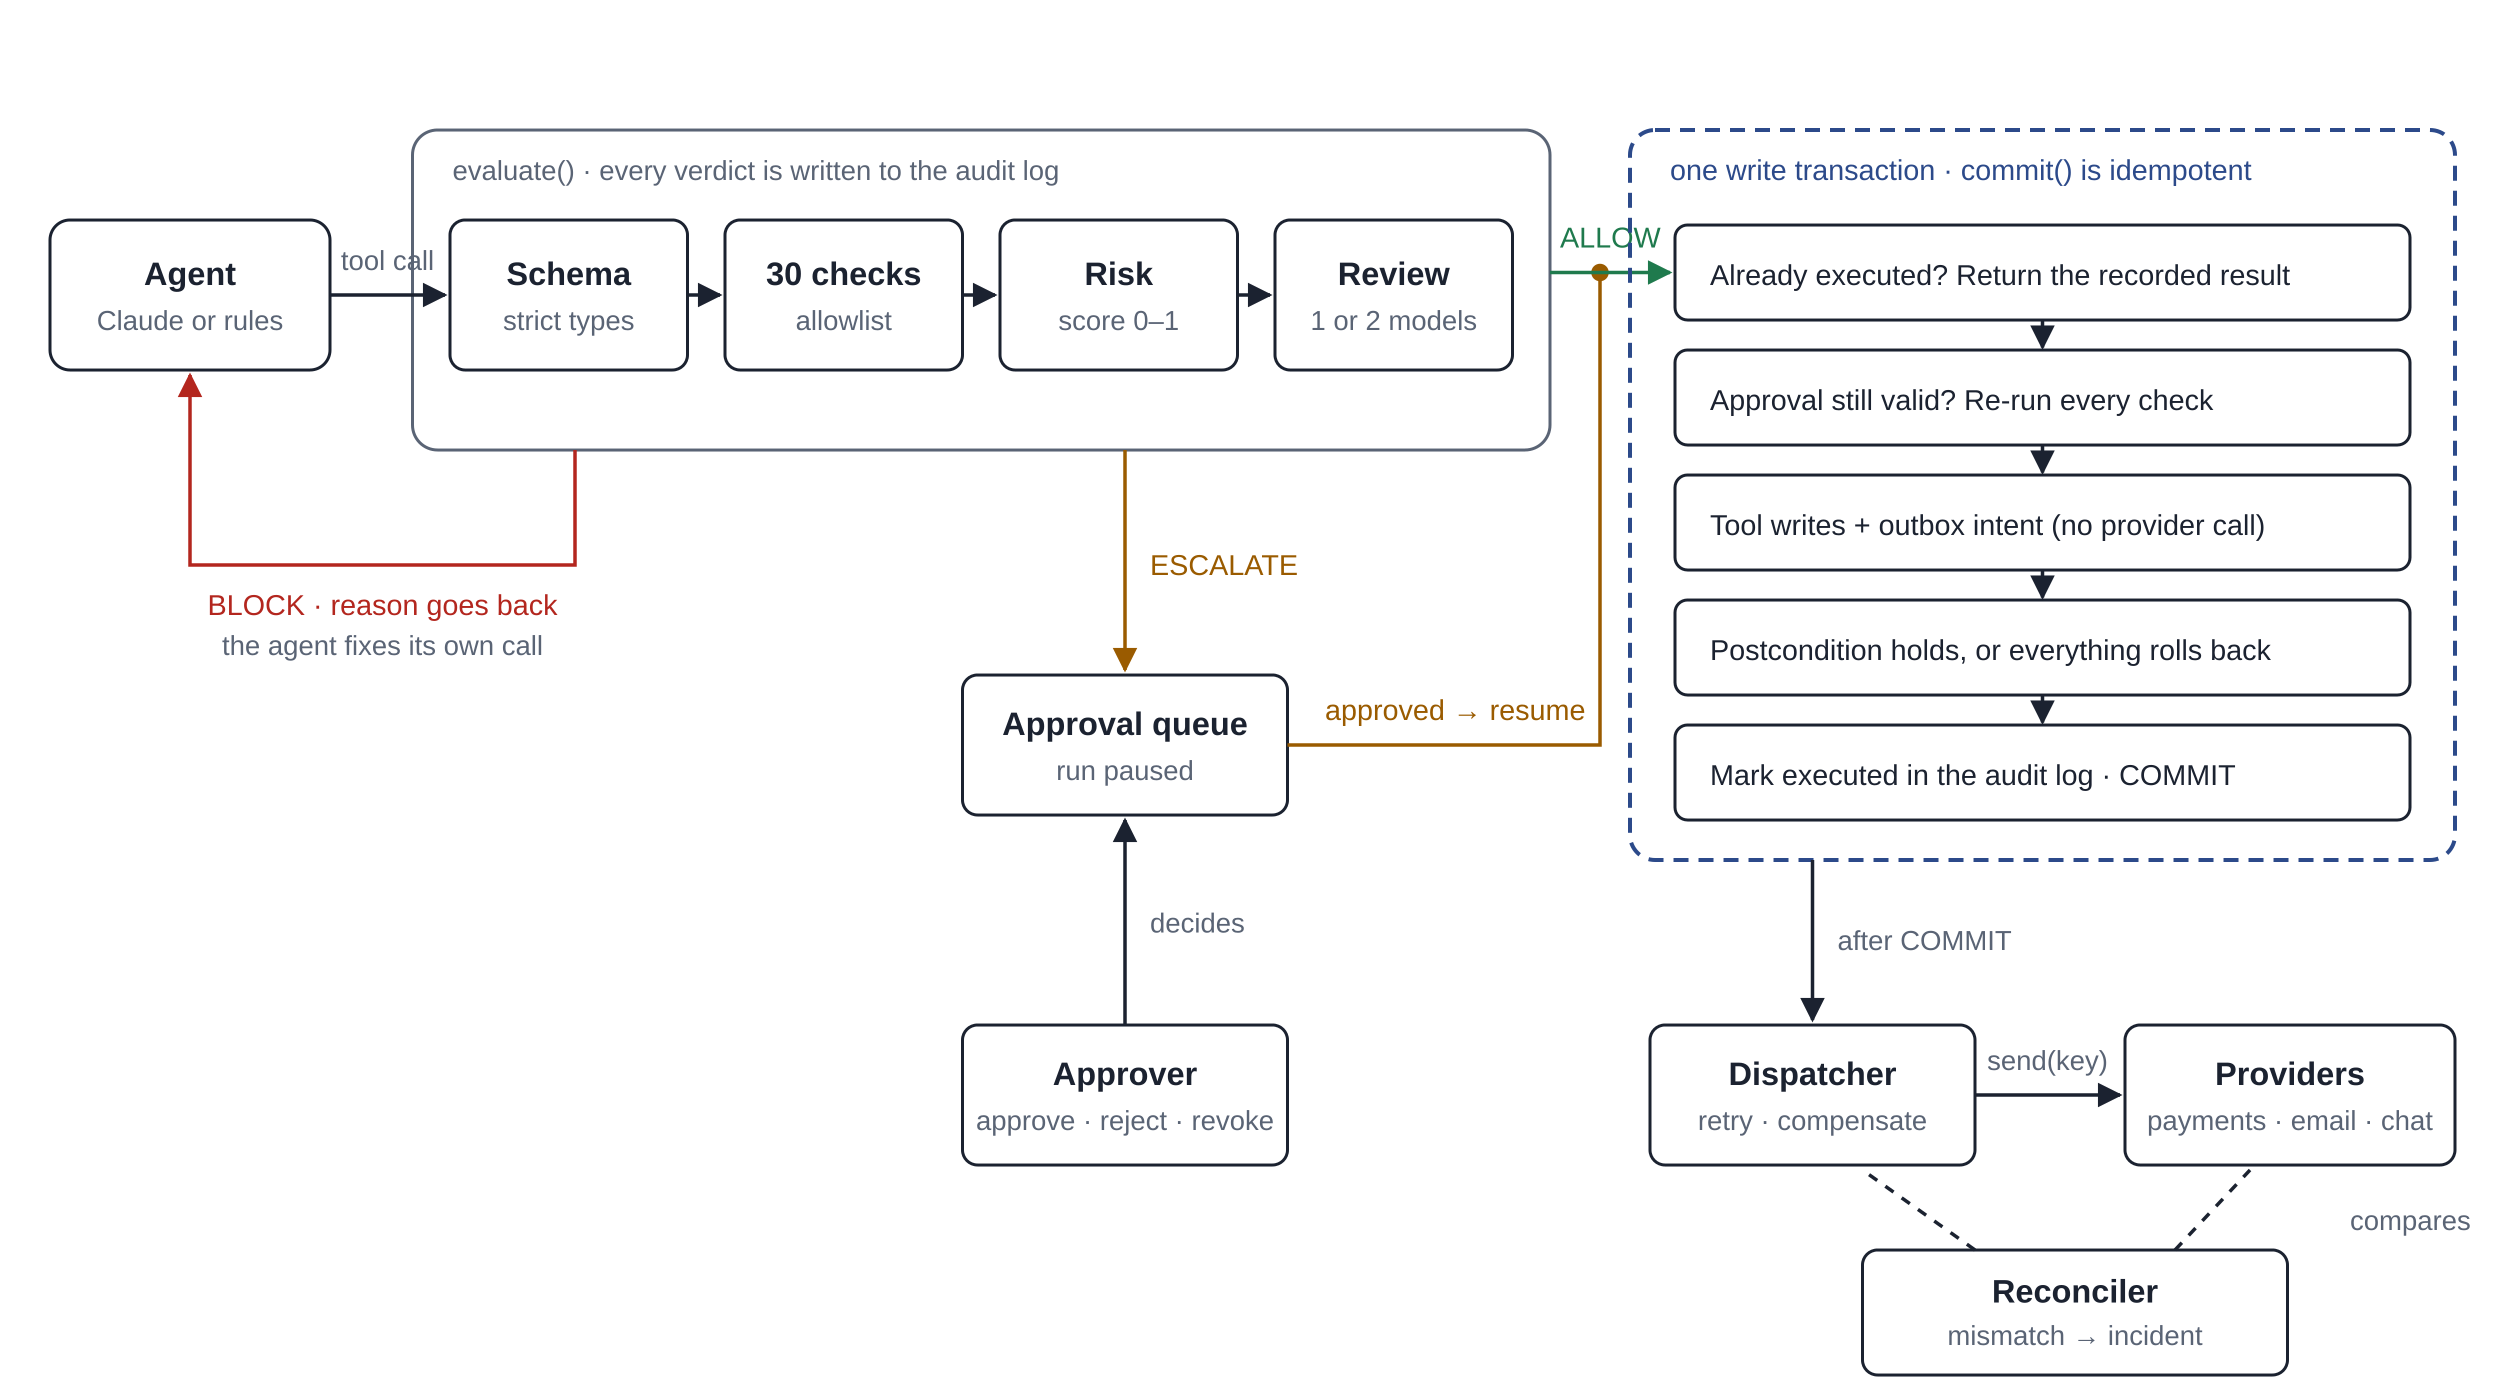
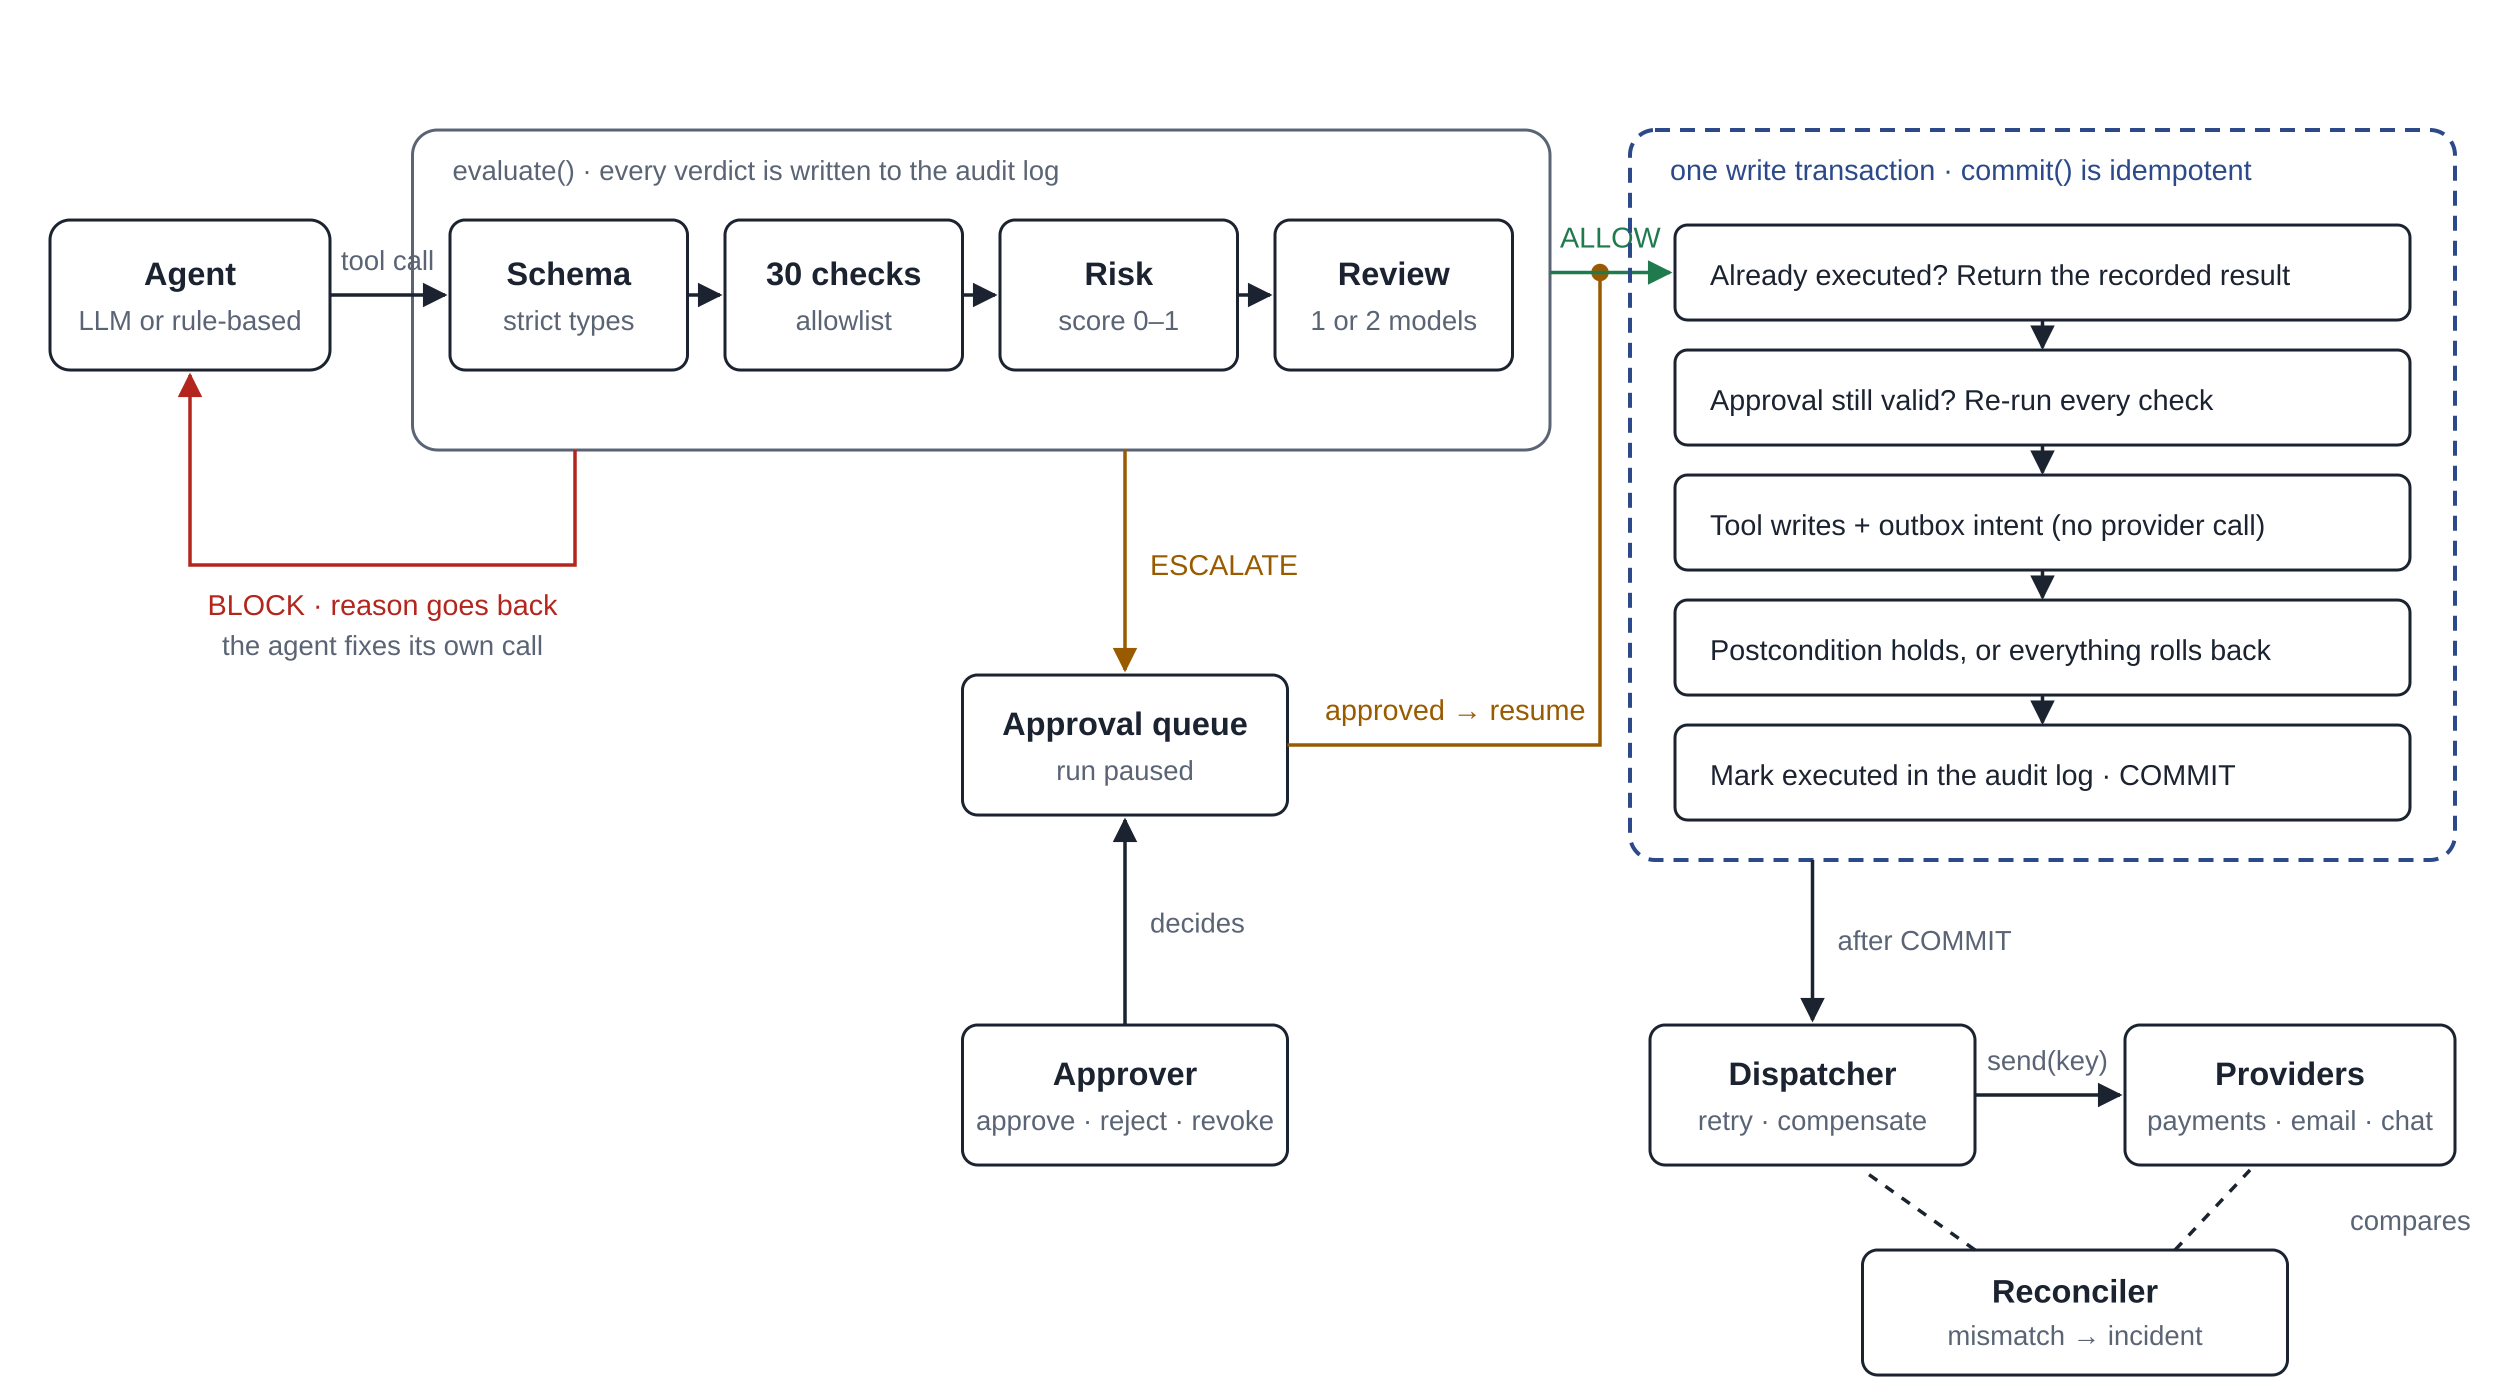
<svg xmlns="http://www.w3.org/2000/svg" viewBox="0 0 1000 560" width="1000" height="560" color="#1b2230" role="img" aria-label="A proposed tool call passes schema, allowlist checks, risk scoring and model review. Blocked calls return to the agent with a reason; escalated calls wait in the approval queue for a person; allowed and approved calls run inside one write transaction that re-checks everything and records an outbox intent. Only after commit does the dispatcher call the payment and email providers, and the reconciler compares their records with ours.">
  <rect width="1000" height="560" fill="#ffffff" />
  <defs>
    <style>
  text { font-family: "IBM Plex Sans", Arial, Helvetica, sans-serif; fill: #1b2230; }
  .t { font-size: 13px; font-weight: 600; }
  .s { font-size: 11px; fill: #5a6475; }
  .lbl { font-size: 11.5px; font-weight: 500; }
  .box { fill: #ffffff; stroke: #1b2230; stroke-width: 1.2; }
  .frame { fill: none; stroke: #5a6475; stroke-width: 1.2; }
  .txn { fill: none; stroke: #2c4a8a; stroke-width: 1.6; stroke-dasharray: 6 4; }
  .edge { fill: none; stroke: #1b2230; stroke-width: 1.4; }
  .allow { stroke: #1f7a4d; } .esc { stroke: #9a5b00; } .block { stroke: #b3261e; }
  .fill-allow { fill: #1f7a4d; } .fill-esc { fill: #9a5b00; } .fill-block { fill: #b3261e; } .fill-accent { fill: #2c4a8a; }
  .dashed { stroke-dasharray: 4 4; }
</style>
    <marker id="ah" viewBox="0 0 10 10" refX="9" refY="5" markerWidth="7" markerHeight="7" orient="auto-start-reverse">
      <path d="M0,0 L10,5 L0,10 z" fill="currentColor" />
    </marker>
    <marker id="ah-allow" viewBox="0 0 10 10" refX="9" refY="5" markerWidth="7" markerHeight="7" orient="auto-start-reverse">
      <path d="M0,0 L10,5 L0,10 z" class="fill-allow" />
    </marker>
    <marker id="ah-esc" viewBox="0 0 10 10" refX="9" refY="5" markerWidth="7" markerHeight="7" orient="auto-start-reverse">
      <path d="M0,0 L10,5 L0,10 z" class="fill-esc" />
    </marker>
    <marker id="ah-block" viewBox="0 0 10 10" refX="9" refY="5" markerWidth="7" markerHeight="7" orient="auto-start-reverse">
      <path d="M0,0 L10,5 L0,10 z" class="fill-block" />
    </marker>
  </defs>
  <rect class="box" x="20" y="88" width="112" height="60" rx="8" />
  <text class="t" x="76" y="114" text-anchor="middle">Agent</text>
-   <text class="s" x="76" y="132" text-anchor="middle">Claude or rules</text>
+   <text class="s" x="76" y="132" text-anchor="middle">LLM or rule-based</text>
  <rect class="frame" x="165" y="52" width="455" height="128" rx="10" />
  <text class="s" x="181" y="72">evaluate() · every verdict is written to the audit log</text>
  <rect class="box" x="180" y="88" width="95" height="60" rx="6" />
  <text class="t" x="227.5" y="114" text-anchor="middle">Schema</text>
  <text class="s" x="227.5" y="132" text-anchor="middle">strict types</text>
  <rect class="box" x="290" y="88" width="95" height="60" rx="6" />
  <text class="t" x="337.5" y="114" text-anchor="middle">30 checks</text>
  <text class="s" x="337.5" y="132" text-anchor="middle">allowlist</text>
  <rect class="box" x="400" y="88" width="95" height="60" rx="6" />
  <text class="t" x="447.5" y="114" text-anchor="middle">Risk</text>
  <text class="s" x="447.5" y="132" text-anchor="middle">score 0–1</text>
  <rect class="box" x="510" y="88" width="95" height="60" rx="6" />
  <text class="t" x="557.5" y="114" text-anchor="middle">Review</text>
  <text class="s" x="557.5" y="132" text-anchor="middle">1 or 2 models</text>
  <line class="edge" x1="132" y1="118" x2="178" y2="118" marker-end="url(#ah)" />
  <text class="s" x="155" y="108" text-anchor="middle">tool call</text>
  <line class="edge" x1="275" y1="118" x2="288" y2="118" marker-end="url(#ah)" />
  <line class="edge" x1="385" y1="118" x2="398" y2="118" marker-end="url(#ah)" />
  <line class="edge" x1="495" y1="118" x2="508" y2="118" marker-end="url(#ah)" />
  <polyline class="edge block" points="230,180 230,226 76,226 76,150" marker-end="url(#ah-block)" />
  <text class="lbl" x="153" y="246" text-anchor="middle" style="fill:#b3261e">BLOCK · reason goes back</text>
  <text class="s" x="153" y="262" text-anchor="middle">the agent fixes its own call</text>
  <line class="edge esc" x1="450" y1="180" x2="450" y2="268" marker-end="url(#ah-esc)" />
  <text class="lbl" x="460" y="230" style="fill:#9a5b00">ESCALATE</text>
  <rect class="box" x="385" y="270" width="130" height="56" rx="6" />
  <text class="t" x="450" y="294" text-anchor="middle">Approval queue</text>
  <text class="s" x="450" y="312" text-anchor="middle">run paused</text>
  <rect class="box" x="385" y="410" width="130" height="56" rx="6" />
  <text class="t" x="450" y="434" text-anchor="middle">Approver</text>
  <text class="s" x="450" y="452" text-anchor="middle">approve · reject · revoke</text>
  <line class="edge" x1="450" y1="410" x2="450" y2="328" marker-end="url(#ah)" />
  <text class="s" x="460" y="373">decides</text>
  <polyline class="edge esc" points="515,298 640,298 640,112" />
  <circle cx="640" cy="109" r="3.5" class="fill-esc" />
  <text class="lbl" x="530" y="288" style="fill:#9a5b00">approved → resume</text>
  <line class="edge allow" x1="620" y1="109" x2="668" y2="109" marker-end="url(#ah-allow)" />
  <text class="lbl" x="624" y="99" style="fill:#1f7a4d">ALLOW</text>
  <rect class="txn" x="652" y="52" width="330" height="292" rx="10" />
  <text class="lbl" x="668" y="72" style="fill:#2c4a8a">one write transaction · commit() is idempotent</text>
  <rect class="box" x="670" y="90" width="294" height="38" rx="5" />
  <text class="lbl" x="684" y="114">Already executed? Return the recorded result</text>
  <rect class="box" x="670" y="140" width="294" height="38" rx="5" />
  <text class="lbl" x="684" y="164">Approval still valid? Re-run every check</text>
  <rect class="box" x="670" y="190" width="294" height="38" rx="5" />
  <text class="lbl" x="684" y="214">Tool writes + outbox intent (no provider call)</text>
  <rect class="box" x="670" y="240" width="294" height="38" rx="5" />
  <text class="lbl" x="684" y="264">Postcondition holds, or everything rolls back</text>
  <rect class="box" x="670" y="290" width="294" height="38" rx="5" />
  <text class="lbl" x="684" y="314">Mark executed in the audit log · COMMIT</text>
  <line class="edge" x1="817" y1="128" x2="817" y2="139" marker-end="url(#ah)" />
  <line class="edge" x1="817" y1="178" x2="817" y2="189" marker-end="url(#ah)" />
  <line class="edge" x1="817" y1="228" x2="817" y2="239" marker-end="url(#ah)" />
  <line class="edge" x1="817" y1="278" x2="817" y2="289" marker-end="url(#ah)" />
  <line class="edge" x1="725" y1="344" x2="725" y2="408" marker-end="url(#ah)" />
  <text class="s" x="735" y="380">after COMMIT</text>
  <rect class="box" x="660" y="410" width="130" height="56" rx="6" />
  <text class="t" x="725" y="434" text-anchor="middle">Dispatcher</text>
  <text class="s" x="725" y="452" text-anchor="middle">retry · compensate</text>
  <rect class="box" x="850" y="410" width="132" height="56" rx="6" />
  <text class="t" x="916" y="434" text-anchor="middle">Providers</text>
  <text class="s" x="916" y="452" text-anchor="middle">payments · email · chat</text>
  <line class="edge" x1="790" y1="438" x2="848" y2="438" marker-end="url(#ah)" />
  <text class="s" x="819" y="428" text-anchor="middle">send(key)</text>
  <rect class="box" x="745" y="500" width="170" height="50" rx="6" />
  <text class="t" x="830" y="521" text-anchor="middle">Reconciler</text>
  <text class="s" x="830" y="538" text-anchor="middle">mismatch → incident</text>
  <line class="edge dashed" x1="790" y1="500" x2="745" y2="468" />
  <line class="edge dashed" x1="870" y1="500" x2="900" y2="468" />
  <text class="s" x="940" y="492">compares</text>
</svg>
